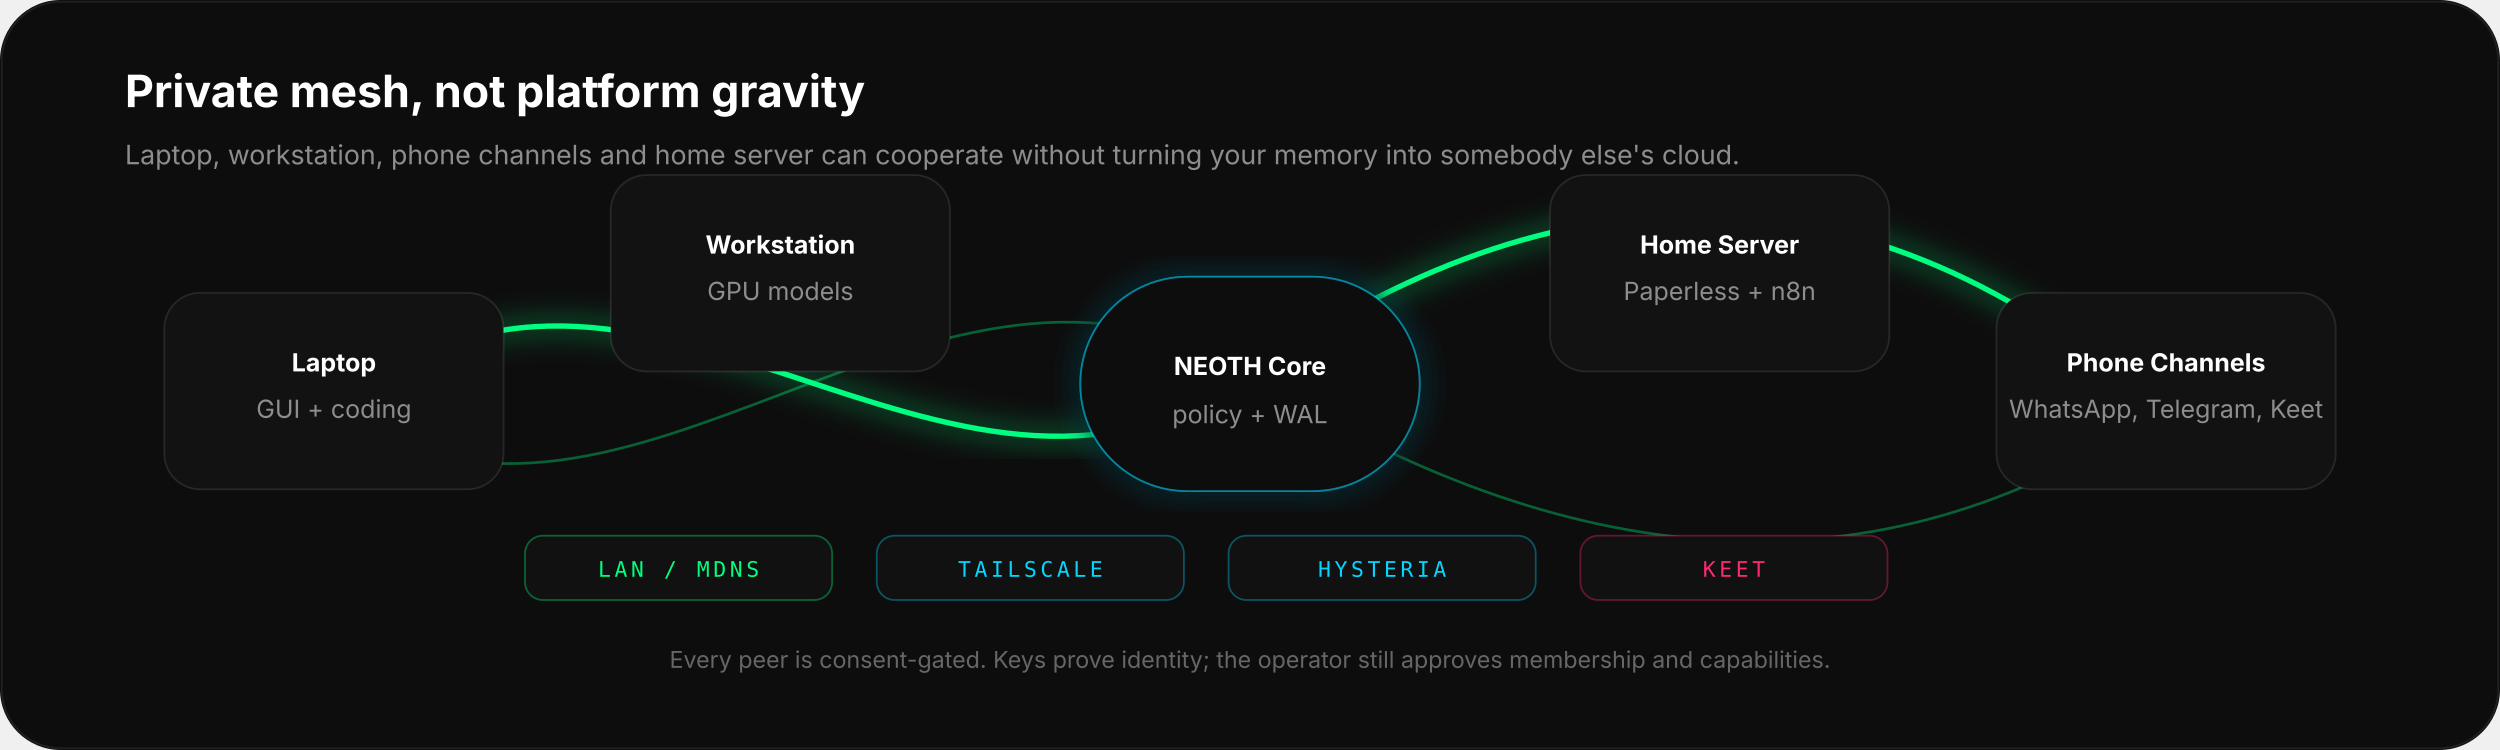
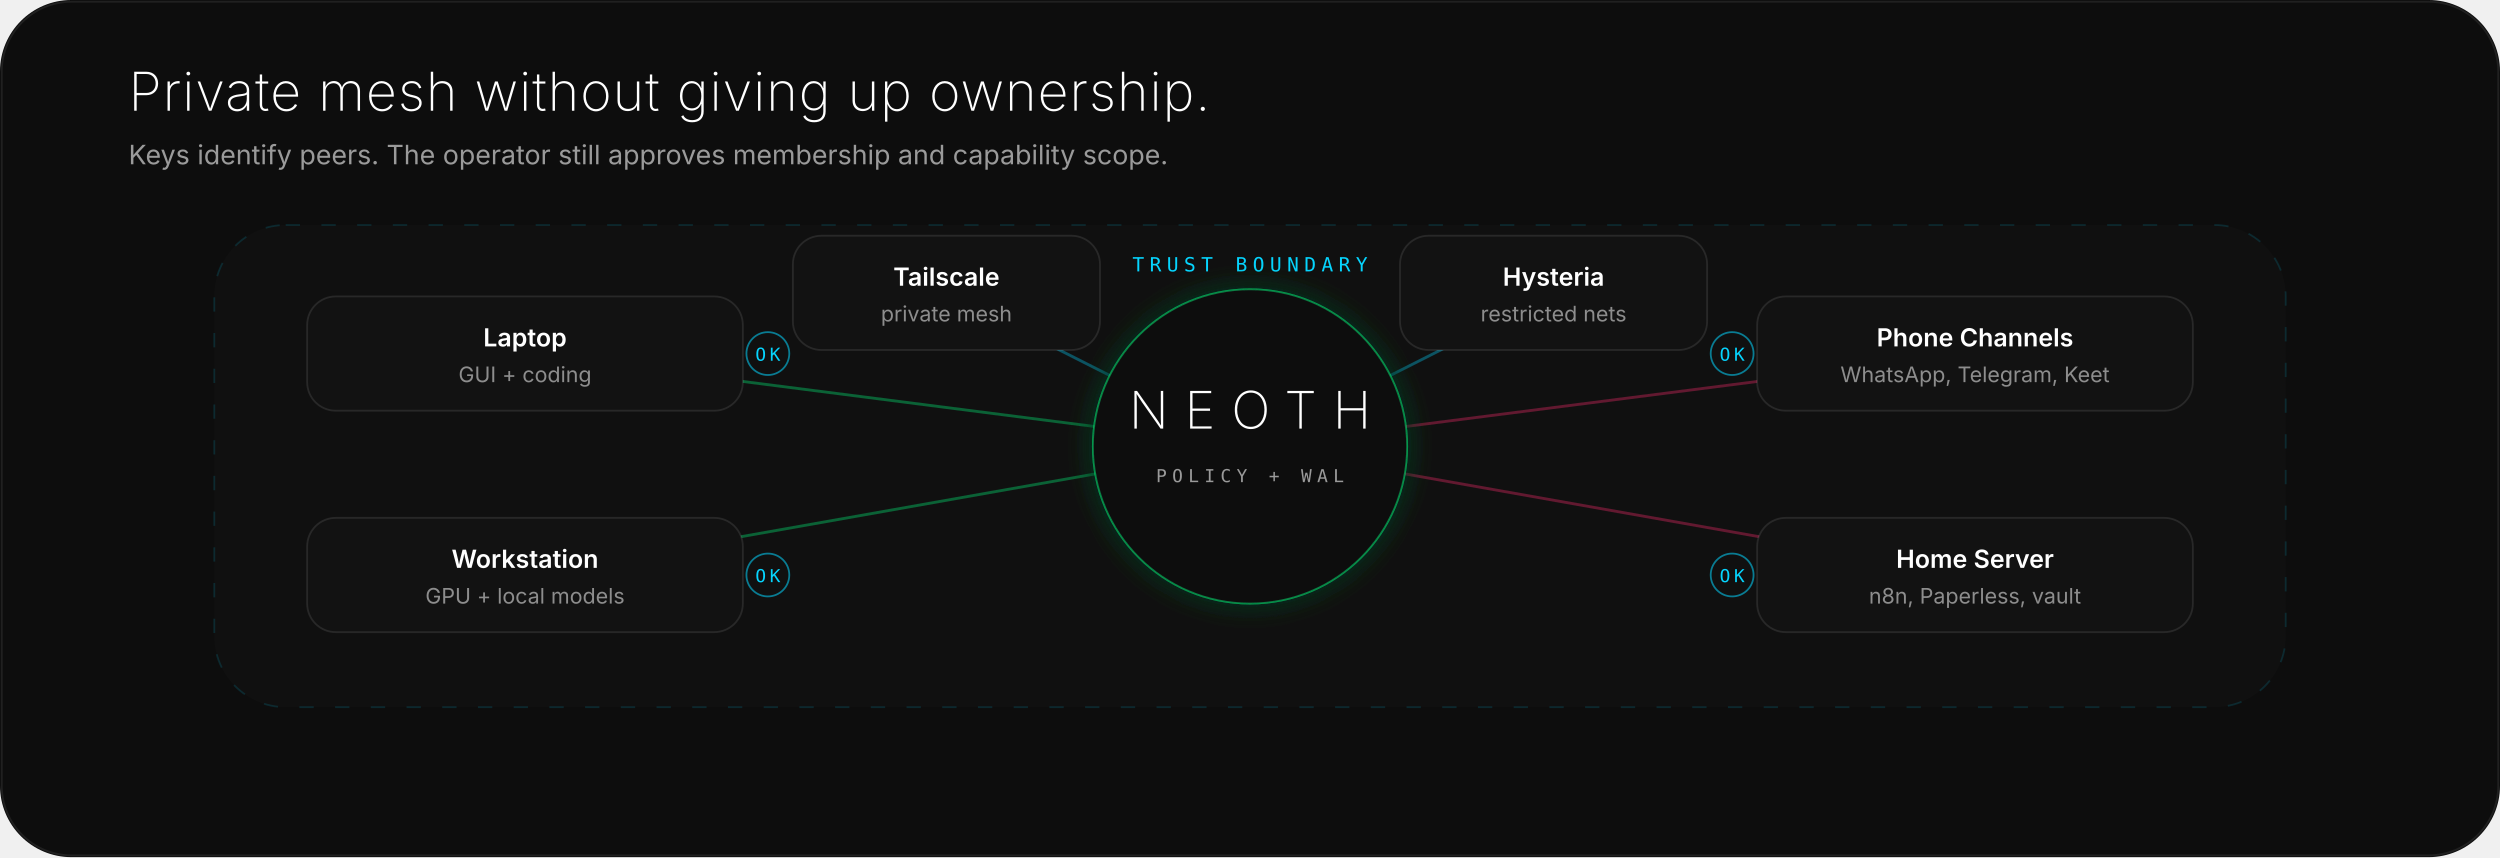
- <svg xmlns="http://www.w3.org/2000/svg" width="1400" height="420" viewBox="0 0 1400 420" fill="none" role="img" aria-labelledby="title desc">
+ <svg xmlns="http://www.w3.org/2000/svg" width="1400" height="480" viewBox="0 0 1400 480" fill="none" role="img" aria-labelledby="title desc">
  <defs>
-     <linearGradient id="mesh" x1="100" y1="210" x2="1300" y2="210">
-       <stop offset="0" stop-color="#00ff80" />
-       <stop offset=".5" stop-color="#05d5ff" />
-       <stop offset="1" stop-color="#ff2a6d" />
-     </linearGradient>
    <filter id="glow">
-       <feGaussianBlur stdDeviation="8" result="b" />
+       <feGaussianBlur stdDeviation="7" result="b" />
      <feMerge>
        <feMergeNode in="b" />
        <feMergeNode in="SourceGraphic" />
      </feMerge>
    </filter>
    <style>
-       .sans{font-family:Inter,ui-sans-serif,system-ui,-apple-system,Segoe UI,sans-serif}
-       .mono{font-family:ui-monospace,SFMono-Regular,Menlo,Consolas,monospace}
+       .sans{font-family:"SF Pro Display",Inter,"Helvetica Neue",ui-sans-serif,system-ui,-apple-system,"Segoe UI",sans-serif}
+       .mono{font-family:"SF Mono",ui-monospace,SFMono-Regular,Menlo,Consolas,monospace}
+       .title{font-weight:200;letter-spacing:.02em}
      .node{fill:#121212;stroke:white;stroke-opacity:.1}
    </style>
  </defs>
-   <rect width="1400" height="420" rx="34" fill="#0d0d0d" />
-   <rect x="1" y="1" width="1398" height="418" rx="33" stroke="white" stroke-opacity=".08" />
-   <text x="70" y="60" fill="white" class="sans" font-size="25" font-weight="700">Private mesh, not platform gravity</text>
-   <text x="70" y="92" fill="#8d8d8d" class="sans" font-size="15">Laptop, workstation, phone channels and home server can cooperate without turning your memory into somebody else's cloud.</text>
-   <path d="M190 230 C355 85 530 330 700 210 S1045 85 1210 230" stroke="url(#mesh)" stroke-width="3" filter="url(#glow)" />
-   <path d="M190 230 C350 340 525 100 700 210 S1050 340 1210 230" stroke="url(#mesh)" stroke-width="1.5" opacity=".35" />
+   <rect width="1400" height="480" rx="40" fill="#0d0d0d" />
+   <rect x="1" y="1" width="1398" height="478" rx="39" stroke="white" stroke-opacity=".08" />
+   <text x="72" y="62" fill="white" class="sans title" font-size="30">Private mesh without giving up ownership.</text>
+   <text x="72" y="92" fill="#9a9a9a" class="sans" font-size="15">Keys identify peers. The operator still approves membership and capability scope.</text>
+   <rect x="120" y="126" width="1160" height="270" rx="40" fill="#ffffff" fill-opacity=".015" stroke="#05d5ff" stroke-opacity=".14" stroke-dasharray="8 12" />
+   <text x="700" y="152" text-anchor="middle" fill="#05d5ff" class="mono" font-size="11" letter-spacing="3">TRUST BOUNDARY</text>
+   <g stroke-width="1.6" stroke-opacity=".34">
+     <path d="M700 250 L294 198" stroke="#00ff80" />
+     <path d="M700 250 L294 322" stroke="#00ff80" />
+     <path d="M700 250 L530 164" stroke="#05d5ff" />
+     <path d="M700 250 L870 164" stroke="#05d5ff" />
+     <path d="M700 250 L1106 198" stroke="#ff2a6d" />
+     <path d="M700 250 L1106 322" stroke="#ff2a6d" />
+   </g>
+   <g filter="url(#glow)">
+     <circle cx="700" cy="250" r="88" fill="#101010" stroke="#00ff80" stroke-opacity=".45" />
+     <text x="700" y="240" text-anchor="middle" fill="white" class="sans" font-size="29" font-weight="200" letter-spacing="9">NEOTH</text>
+     <text x="700" y="270" text-anchor="middle" fill="#9a9a9a" class="mono" font-size="10" letter-spacing="3">POLICY + WAL</text>
+   </g>
  <g class="sans" font-size="14">
-     <g transform="translate(92 164)">
-       <rect class="node" width="190" height="110" rx="20" stroke="#00ff80" stroke-opacity=".38" />
-       <text x="95" y="44" text-anchor="middle" fill="white" font-weight="700">Laptop</text>
-       <text x="95" y="70" text-anchor="middle" fill="#8d8d8d">GUI + coding</text>
+     <g transform="translate(172 166)">
+       <rect class="node" width="244" height="64" rx="16" stroke="#00ff80" stroke-opacity=".36" />
+       <text x="122" y="28" text-anchor="middle" fill="white" font-weight="600">Laptop</text>
+       <text x="122" y="48" text-anchor="middle" fill="#8d8d8d" font-size="12">GUI + coding</text>
    </g>
-     <g transform="translate(342 98)">
-       <rect class="node" width="190" height="110" rx="20" stroke="#00ff80" stroke-opacity=".38" />
-       <text x="95" y="44" text-anchor="middle" fill="white" font-weight="700">Workstation</text>
-       <text x="95" y="70" text-anchor="middle" fill="#8d8d8d">GPU models</text>
+     <g transform="translate(172 290)">
+       <rect class="node" width="244" height="64" rx="16" stroke="#00ff80" stroke-opacity=".36" />
+       <text x="122" y="28" text-anchor="middle" fill="white" font-weight="600">Workstation</text>
+       <text x="122" y="48" text-anchor="middle" fill="#8d8d8d" font-size="12">GPU + local models</text>
    </g>
-     <g transform="translate(605 155)">
-       <rect width="190" height="120" rx="60" fill="#0b0b0b" stroke="#05d5ff" stroke-opacity=".55" filter="url(#glow)" />
-       <text x="95" y="55" text-anchor="middle" fill="white" font-weight="700">NEOTH Core</text>
-       <text x="95" y="82" text-anchor="middle" fill="#8d8d8d">policy + WAL</text>
+     <g transform="translate(444 132)">
+       <rect class="node" width="172" height="64" rx="16" stroke="#05d5ff" stroke-opacity=".36" />
+       <text x="86" y="28" text-anchor="middle" fill="white" font-weight="600">Tailscale</text>
+       <text x="86" y="48" text-anchor="middle" fill="#8d8d8d" font-size="12">private mesh</text>
    </g>
-     <g transform="translate(868 98)">
-       <rect class="node" width="190" height="110" rx="20" stroke="#05d5ff" stroke-opacity=".38" />
-       <text x="95" y="44" text-anchor="middle" fill="white" font-weight="700">Home Server</text>
-       <text x="95" y="70" text-anchor="middle" fill="#8d8d8d">Paperless + n8n</text>
+     <g transform="translate(784 132)">
+       <rect class="node" width="172" height="64" rx="16" stroke="#05d5ff" stroke-opacity=".36" />
+       <text x="86" y="28" text-anchor="middle" fill="white" font-weight="600">Hysteria</text>
+       <text x="86" y="48" text-anchor="middle" fill="#8d8d8d" font-size="12">restricted nets</text>
    </g>
-     <g transform="translate(1118 164)">
-       <rect class="node" width="190" height="110" rx="20" stroke="#ff2a6d" stroke-opacity=".38" />
-       <text x="95" y="44" text-anchor="middle" fill="white" font-weight="700">Phone Channels</text>
-       <text x="95" y="70" text-anchor="middle" fill="#8d8d8d">WhatsApp, Telegram, Keet</text>
+     <g transform="translate(984 166)">
+       <rect class="node" width="244" height="64" rx="16" stroke="#ff2a6d" stroke-opacity=".36" />
+       <text x="122" y="28" text-anchor="middle" fill="white" font-weight="600">Phone Channels</text>
+       <text x="122" y="48" text-anchor="middle" fill="#8d8d8d" font-size="12">WhatsApp, Telegram, Keet</text>
+     </g>
+     <g transform="translate(984 290)">
+       <rect class="node" width="244" height="64" rx="16" stroke="#ff2a6d" stroke-opacity=".36" />
+       <text x="122" y="28" text-anchor="middle" fill="white" font-weight="600">Home Server</text>
+       <text x="122" y="48" text-anchor="middle" fill="#8d8d8d" font-size="12">n8n, Paperless, vault</text>
    </g>
  </g>
-   <g class="mono" font-size="12" letter-spacing="2">
-     <rect x="294" y="300" width="172" height="36" rx="10" fill="#111" stroke="#00ff80" stroke-opacity=".35" />
-     <text x="380" y="323" text-anchor="middle" fill="#00ff80">LAN / MDNS</text>
-     <rect x="491" y="300" width="172" height="36" rx="10" fill="#111" stroke="#05d5ff" stroke-opacity=".35" />
-     <text x="577" y="323" text-anchor="middle" fill="#05d5ff">TAILSCALE</text>
-     <rect x="688" y="300" width="172" height="36" rx="10" fill="#111" stroke="#05d5ff" stroke-opacity=".35" />
-     <text x="774" y="323" text-anchor="middle" fill="#05d5ff">HYSTERIA</text>
-     <rect x="885" y="300" width="172" height="36" rx="10" fill="#111" stroke="#ff2a6d" stroke-opacity=".35" />
-     <text x="971" y="323" text-anchor="middle" fill="#ff2a6d">KEET</text>
+   <g class="mono" font-size="10" letter-spacing="2">
+     <circle cx="430" cy="198" r="12" fill="#101010" stroke="#05d5ff" stroke-opacity=".55" />
+     <text x="430" y="202" text-anchor="middle" fill="#05d5ff">OK</text>
+     <circle cx="430" cy="322" r="12" fill="#101010" stroke="#05d5ff" stroke-opacity=".55" />
+     <text x="430" y="326" text-anchor="middle" fill="#05d5ff">OK</text>
+     <circle cx="970" cy="198" r="12" fill="#101010" stroke="#05d5ff" stroke-opacity=".55" />
+     <text x="970" y="202" text-anchor="middle" fill="#05d5ff">OK</text>
+     <circle cx="970" cy="322" r="12" fill="#101010" stroke="#05d5ff" stroke-opacity=".55" />
+     <text x="970" y="326" text-anchor="middle" fill="#05d5ff">OK</text>
  </g>
-   <text x="700" y="374" text-anchor="middle" fill="#666" class="sans" font-size="13">Every peer is consent-gated. Keys prove identity; the operator still approves membership and capabilities.</text>
</svg>
